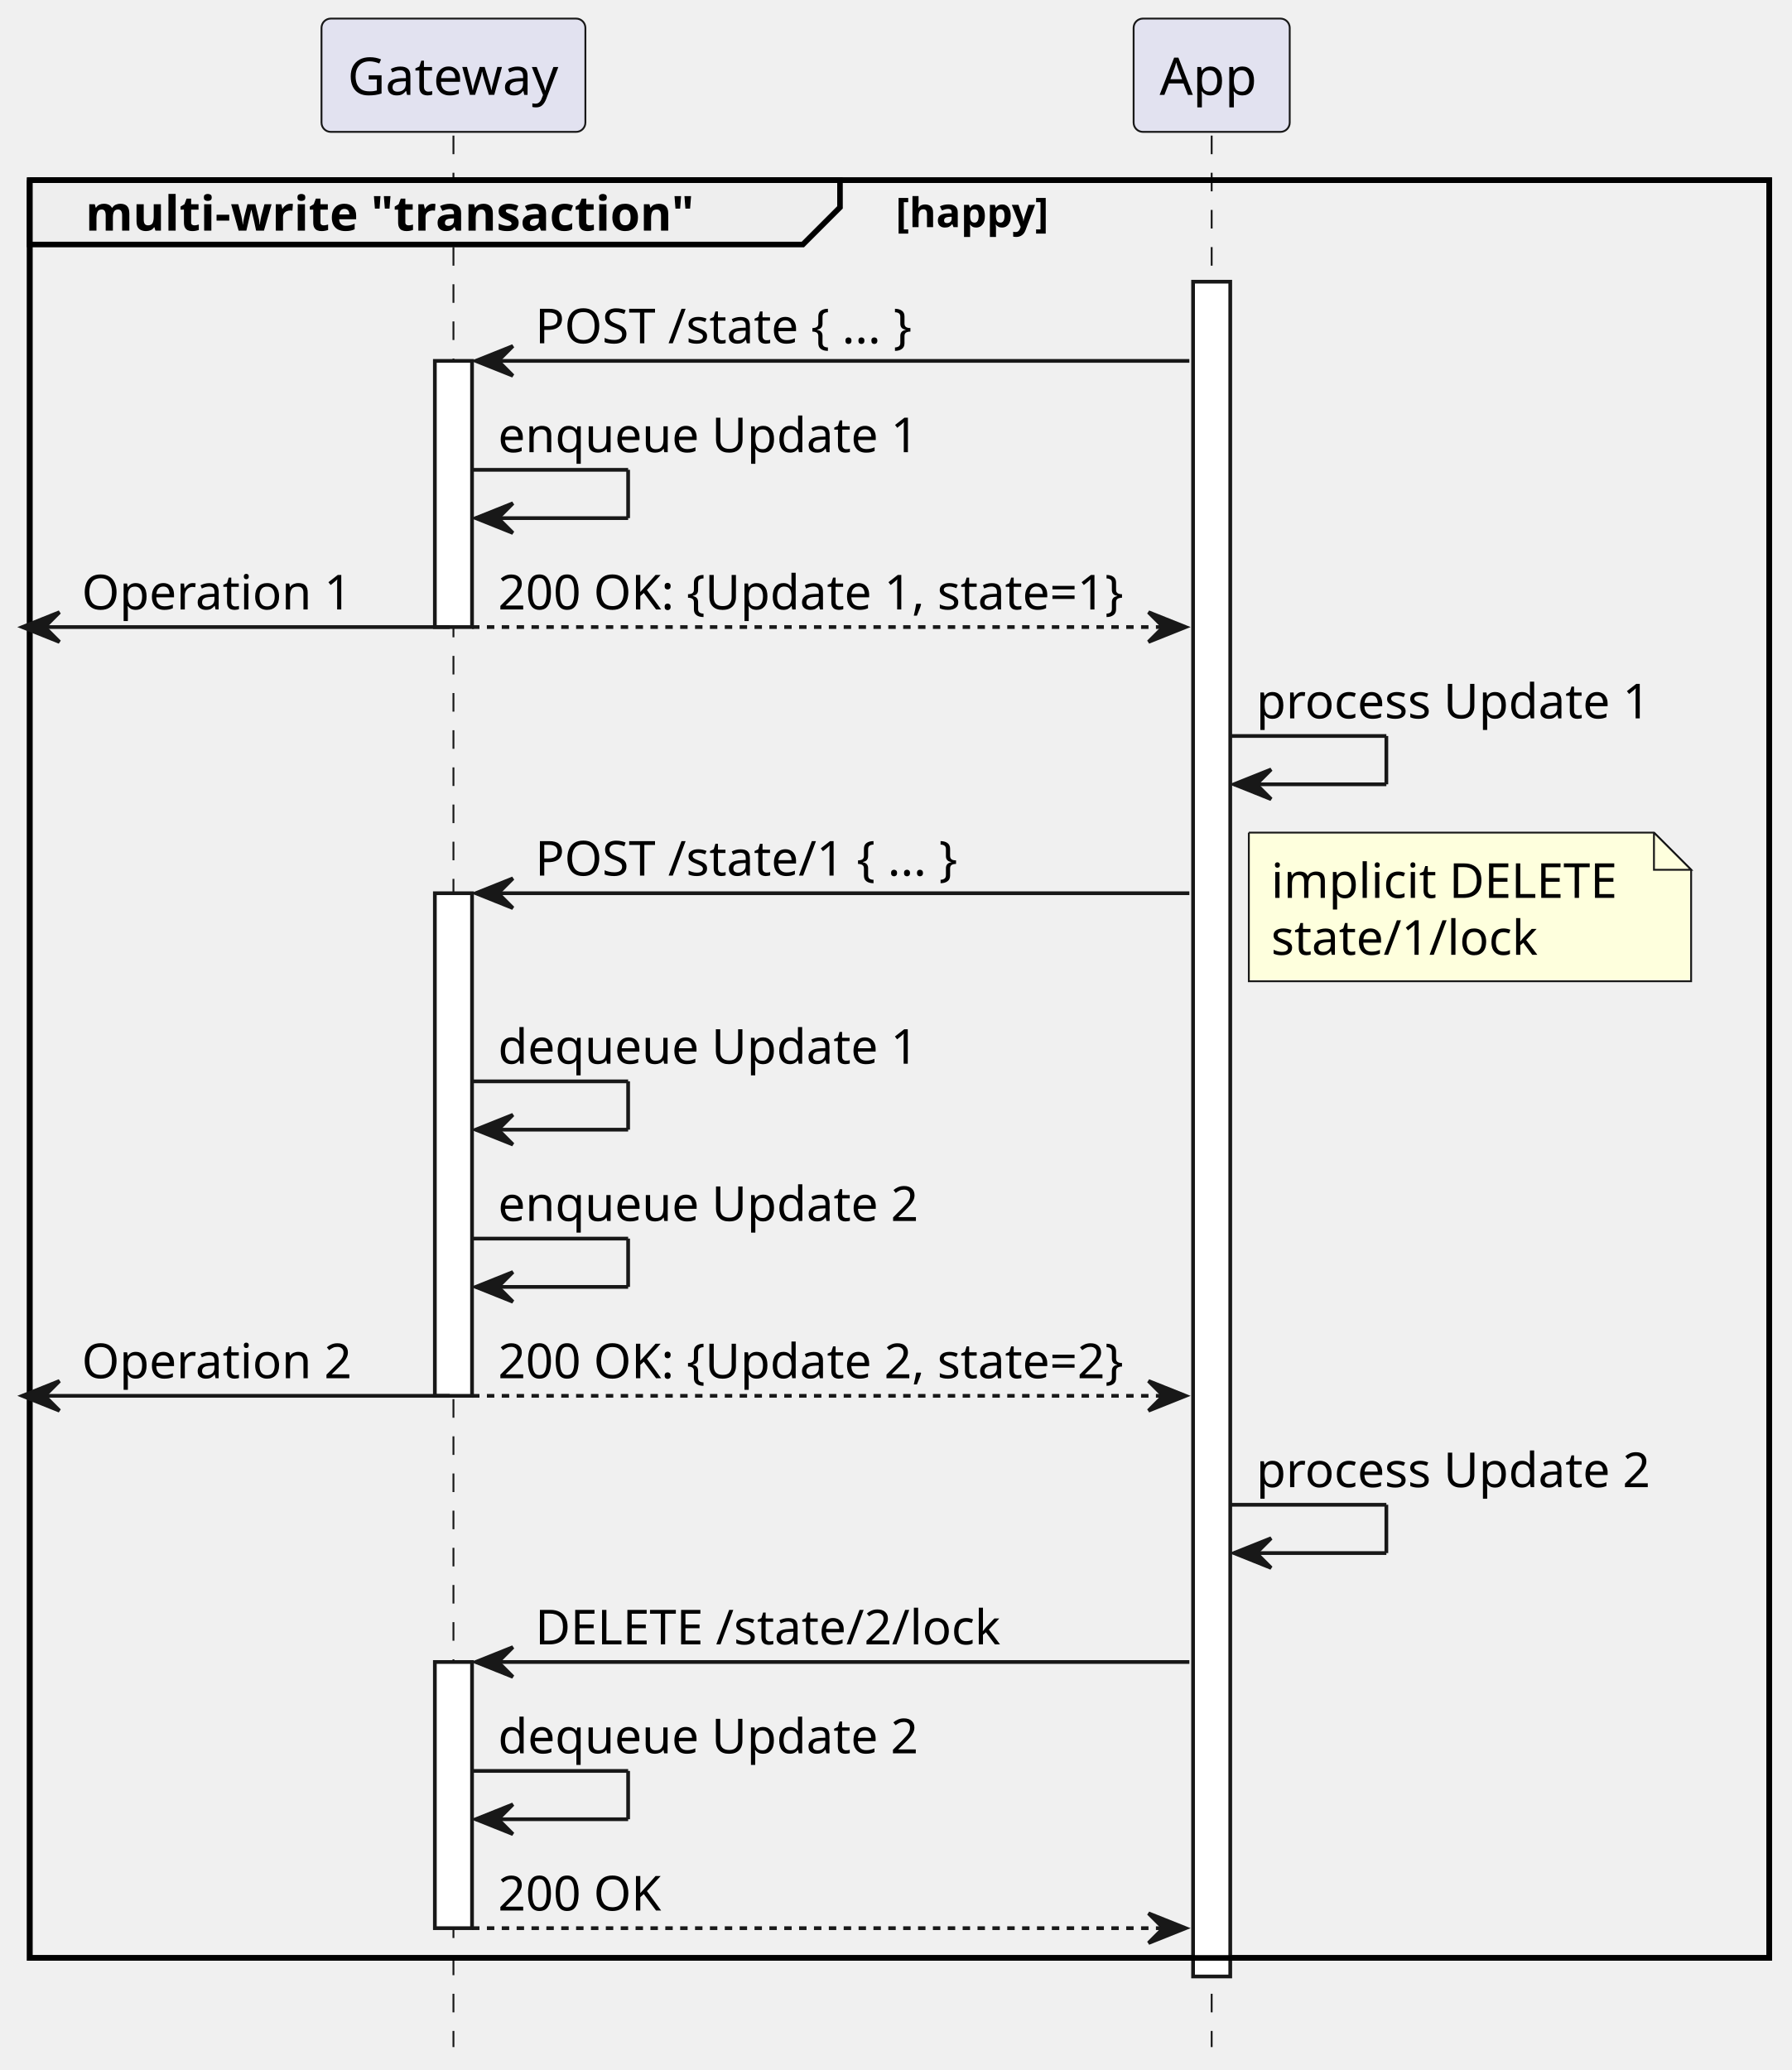
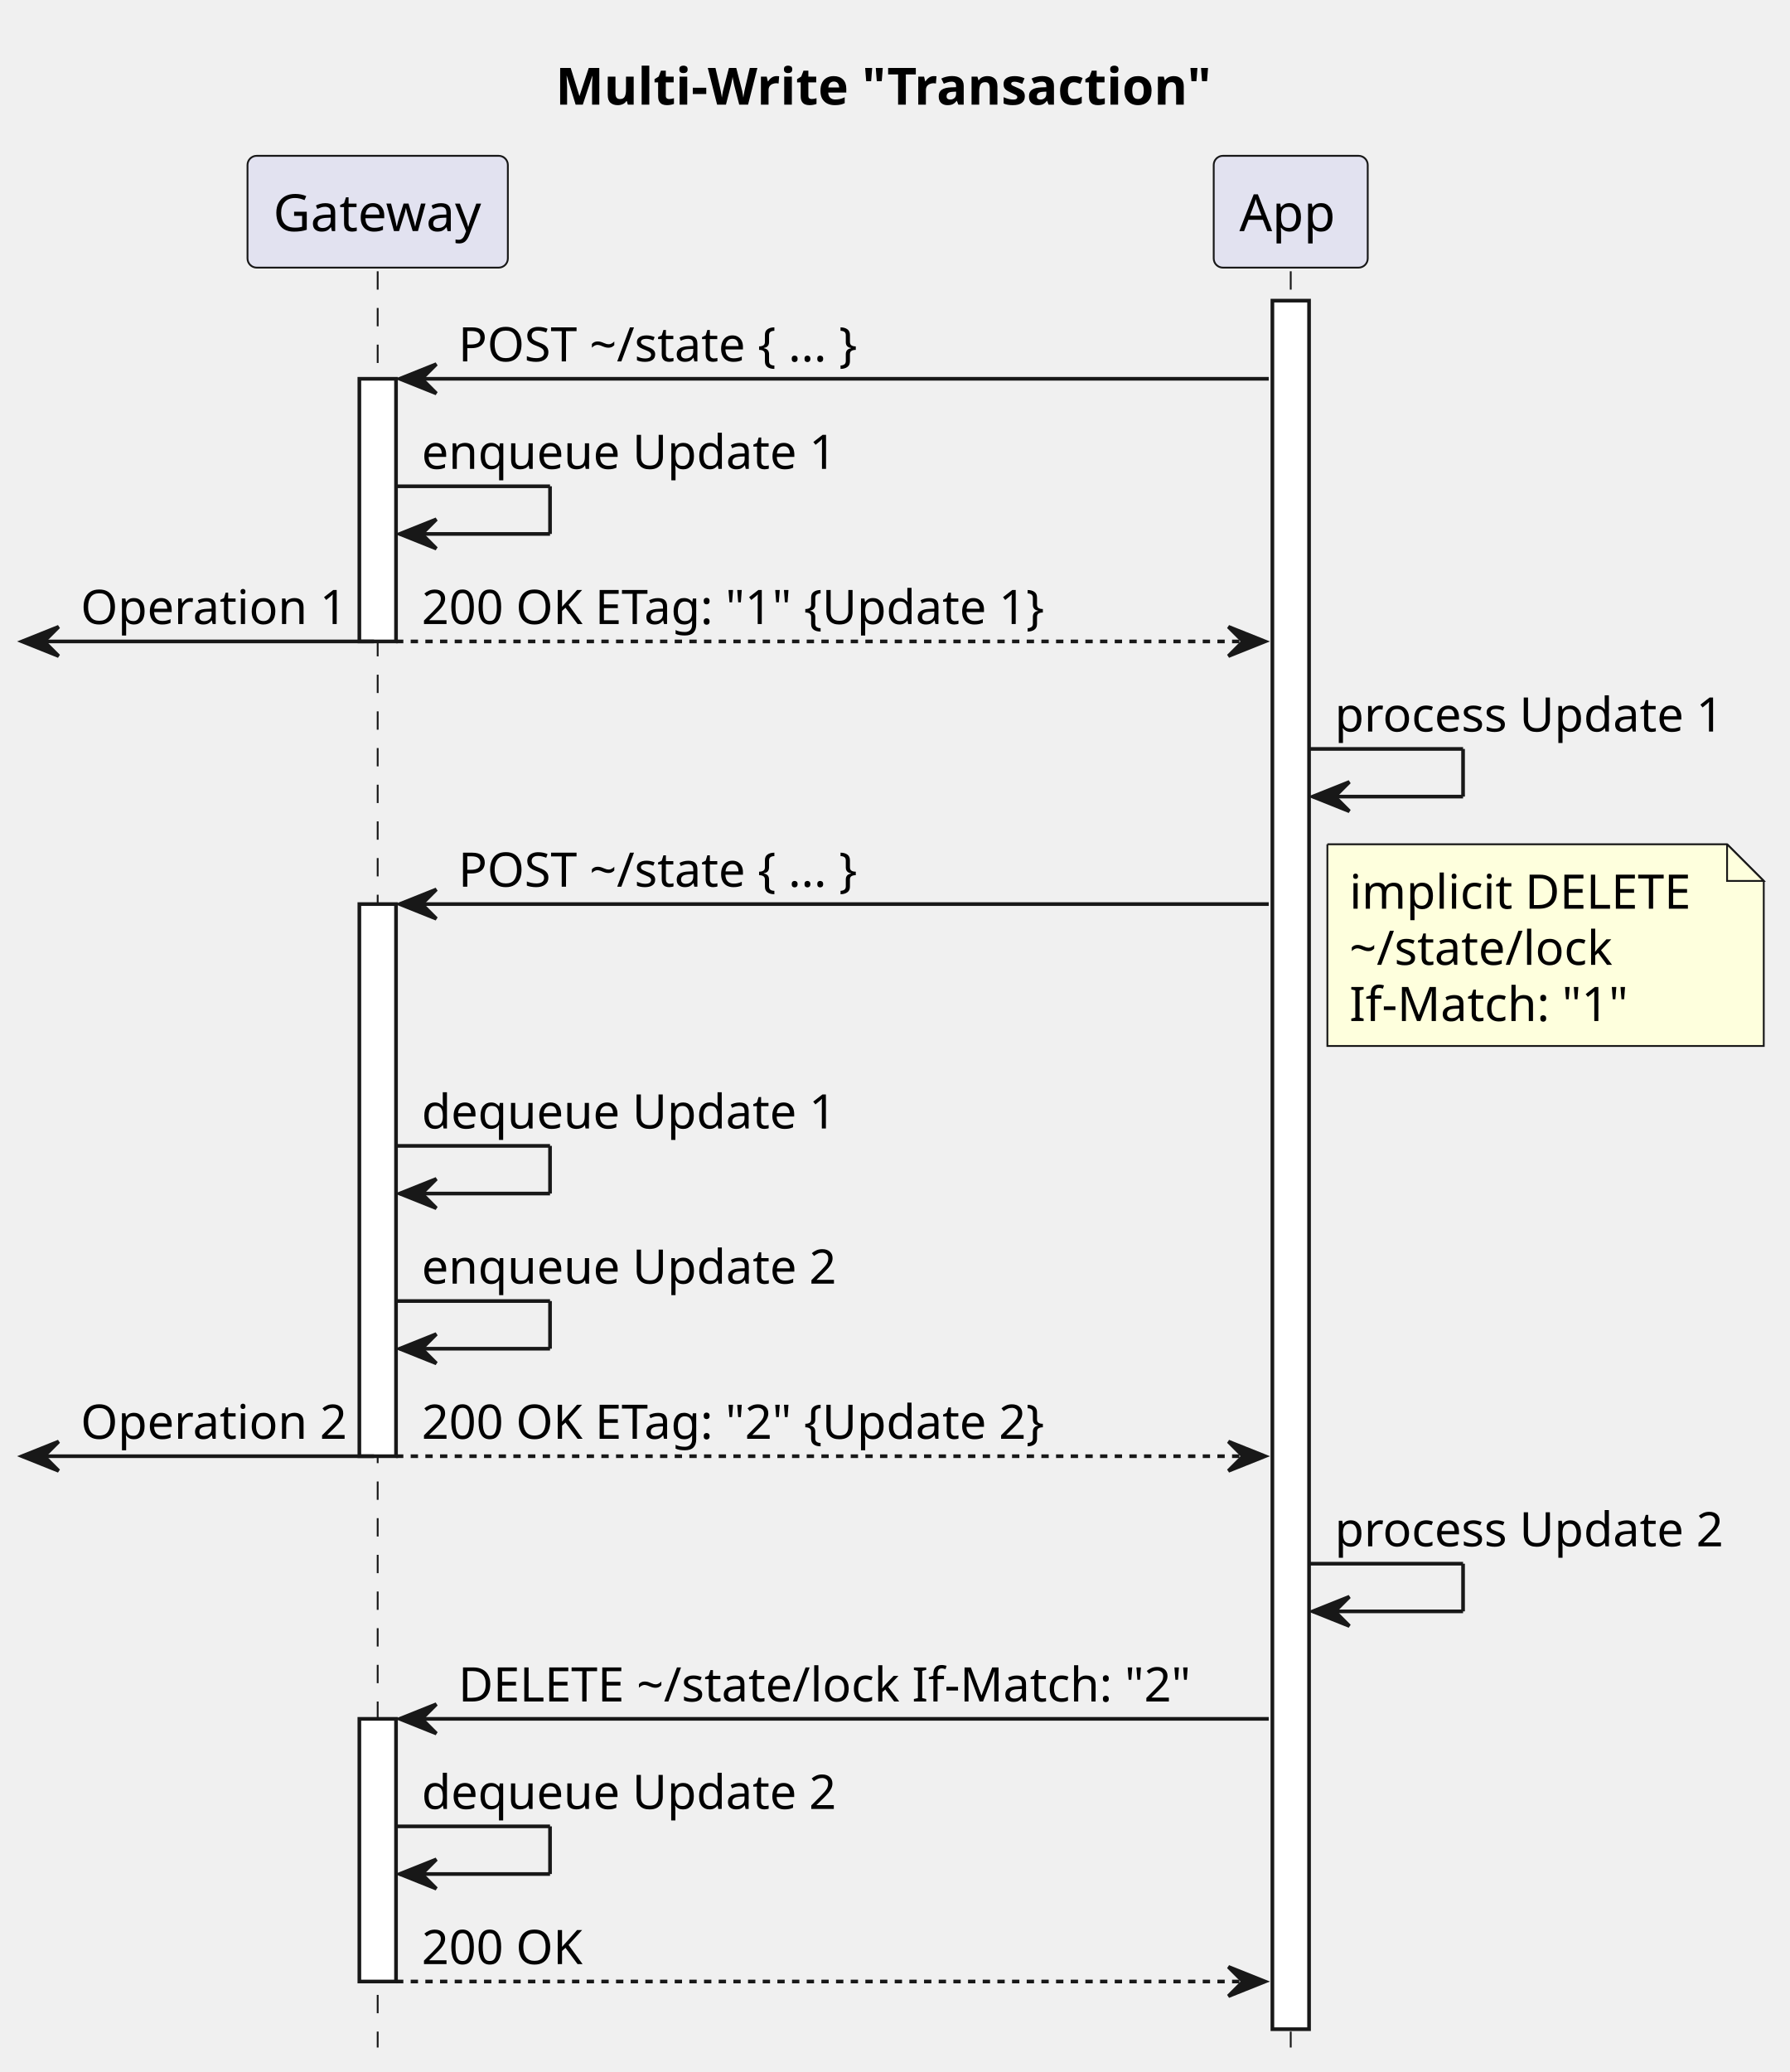
- <svg xmlns="http://www.w3.org/2000/svg" contentStyleType="text/css" height="557px" preserveAspectRatio="none" style="width:482px;height:557px;background:#FFFFFF;" version="1.1" viewBox="0 0 482 557" width="482px" zoomAndPan="magnify">
+ <svg xmlns="http://www.w3.org/2000/svg" contentStyleType="text/css" height="565px" preserveAspectRatio="none" style="width:488px;height:565px;background:#FFFFFF;" version="1.1" viewBox="0 0 488 565" width="488px" zoomAndPan="magnify">
  <defs />
  <g>
-     <rect fill="none" height="478.348" style="stroke:#000000;stroke-width:1.5;" width="468" x="8" y="48.488" />
-     <line style="stroke:#181818;stroke-width:0.5;stroke-dasharray:5.0,5.0;" x1="122" x2="122" y1="36.488" y2="550.836" />
-     <rect fill="#FFFFFF" height="71.621" style="stroke:#181818;stroke-width:1.0;" width="10" x="117" y="97.109" />
-     <rect fill="#FFFFFF" height="135.242" style="stroke:#181818;stroke-width:1.0;" width="10" x="117" y="240.352" />
-     <rect fill="#FFFFFF" height="71.621" style="stroke:#181818;stroke-width:1.0;" width="10" x="117" y="447.215" />
-     <line style="stroke:#181818;stroke-width:0.5;stroke-dasharray:5.0,5.0;" x1="326" x2="326" y1="36.488" y2="550.836" />
-     <rect fill="#FFFFFF" height="456.037" style="stroke:#181818;stroke-width:1.0;" width="10" x="321" y="75.799" />
-     <rect fill="#E2E2F0" height="30.488" rx="2.5" ry="2.5" style="stroke:#181818;stroke-width:0.5;" width="71" x="86.5" y="5" />
-     <text fill="#000000" font-family="sans-serif" font-size="14" lengthAdjust="spacing" textLength="57" x="93.5" y="25.535">Gateway</text>
-     <rect fill="#E2E2F0" height="30.488" rx="2.5" ry="2.5" style="stroke:#181818;stroke-width:0.5;" width="42" x="305" y="5" />
-     <text fill="#000000" font-family="sans-serif" font-size="14" lengthAdjust="spacing" textLength="28" x="312" y="25.535">App</text>
-     <path d="M8,48.488 L226,48.488 L226,55.799 L216,65.799 L8,65.799 L8,48.488 " fill="#EEEEEE" style="stroke:#000000;stroke-width:1.5;" />
-     <rect fill="none" height="478.348" style="stroke:#000000;stroke-width:1.5;" width="468" x="8" y="48.488" />
-     <text fill="#000000" font-family="sans-serif" font-size="13" font-weight="bold" lengthAdjust="spacing" textLength="169" x="23" y="62.057">multi-write "transaction"</text>
-     <text fill="#000000" font-family="sans-serif" font-size="11" font-weight="bold" lengthAdjust="spacing" textLength="41" x="241" y="61.123">[happy]</text>
-     <polygon fill="#181818" points="138,93.109,128,97.109,138,101.109,134,97.109" style="stroke:#181818;stroke-width:1.0;" />
-     <line style="stroke:#181818;stroke-width:1.0;" x1="132" x2="320" y1="97.109" y2="97.109" />
-     <text fill="#000000" font-family="sans-serif" font-size="13" lengthAdjust="spacing" textLength="106" x="144" y="92.367">POST /state { ... }</text>
-     <line style="stroke:#181818;stroke-width:1.0;" x1="127" x2="169" y1="126.42" y2="126.42" />
-     <line style="stroke:#181818;stroke-width:1.0;" x1="169" x2="169" y1="126.42" y2="139.42" />
-     <line style="stroke:#181818;stroke-width:1.0;" x1="128" x2="169" y1="139.42" y2="139.42" />
-     <polygon fill="#181818" points="138,135.42,128,139.42,138,143.42,134,139.42" style="stroke:#181818;stroke-width:1.0;" />
-     <text fill="#000000" font-family="sans-serif" font-size="13" lengthAdjust="spacing" textLength="113" x="134" y="121.678">enqueue Update 1</text>
-     <polygon fill="#181818" points="309,164.731,319,168.731,309,172.731,313,168.731" style="stroke:#181818;stroke-width:1.0;" />
-     <line style="stroke:#181818;stroke-width:1.0;stroke-dasharray:2.0,2.0;" x1="127" x2="315" y1="168.731" y2="168.731" />
-     <text fill="#000000" font-family="sans-serif" font-size="13" lengthAdjust="spacing" textLength="175" x="134" y="163.988">200 OK: {Update 1, state=1}</text>
-     <polygon fill="#181818" points="16,164.731,6,168.731,16,172.731,12,168.731" style="stroke:#181818;stroke-width:1.0;" />
-     <line style="stroke:#181818;stroke-width:1.0;" x1="10" x2="121" y1="168.731" y2="168.731" />
-     <text fill="#000000" font-family="sans-serif" font-size="13" lengthAdjust="spacing" textLength="74" x="22" y="163.988">Operation 1</text>
-     <line style="stroke:#181818;stroke-width:1.0;" x1="331" x2="373" y1="198.041" y2="198.041" />
-     <line style="stroke:#181818;stroke-width:1.0;" x1="373" x2="373" y1="198.041" y2="211.041" />
-     <line style="stroke:#181818;stroke-width:1.0;" x1="332" x2="373" y1="211.041" y2="211.041" />
-     <polygon fill="#181818" points="342,207.041,332,211.041,342,215.041,338,211.041" style="stroke:#181818;stroke-width:1.0;" />
-     <text fill="#000000" font-family="sans-serif" font-size="13" lengthAdjust="spacing" textLength="109" x="338" y="193.299">process Update 1</text>
-     <polygon fill="#181818" points="138,236.352,128,240.352,138,244.352,134,240.352" style="stroke:#181818;stroke-width:1.0;" />
-     <line style="stroke:#181818;stroke-width:1.0;" x1="132" x2="320" y1="240.352" y2="240.352" />
-     <text fill="#000000" font-family="sans-serif" font-size="13" lengthAdjust="spacing" textLength="121" x="144" y="235.609">POST /state/1 { ... }</text>
-     <path d="M336,224.041 L336,264.041 L455,264.041 L455,234.041 L445,224.041 L336,224.041 " fill="#FEFFDD" style="stroke:#181818;stroke-width:0.5;" />
-     <path d="M445,224.041 L445,234.041 L455,234.041 L445,224.041 " fill="#FEFFDD" style="stroke:#181818;stroke-width:0.5;" />
-     <text fill="#000000" font-family="sans-serif" font-size="13" lengthAdjust="spacing" textLength="98" x="342" y="241.609">implicit DELETE</text>
-     <text fill="#000000" font-family="sans-serif" font-size="13" lengthAdjust="spacing" textLength="80" x="342" y="256.92">state/1/lock</text>
-     <line style="stroke:#181818;stroke-width:1.0;" x1="127" x2="169" y1="290.973" y2="290.973" />
-     <line style="stroke:#181818;stroke-width:1.0;" x1="169" x2="169" y1="290.973" y2="303.973" />
-     <line style="stroke:#181818;stroke-width:1.0;" x1="128" x2="169" y1="303.973" y2="303.973" />
-     <polygon fill="#181818" points="138,299.973,128,303.973,138,307.973,134,303.973" style="stroke:#181818;stroke-width:1.0;" />
-     <text fill="#000000" font-family="sans-serif" font-size="13" lengthAdjust="spacing" textLength="113" x="134" y="286.231">dequeue Update 1</text>
-     <line style="stroke:#181818;stroke-width:1.0;" x1="127" x2="169" y1="333.283" y2="333.283" />
-     <line style="stroke:#181818;stroke-width:1.0;" x1="169" x2="169" y1="333.283" y2="346.283" />
-     <line style="stroke:#181818;stroke-width:1.0;" x1="128" x2="169" y1="346.283" y2="346.283" />
-     <polygon fill="#181818" points="138,342.283,128,346.283,138,350.283,134,346.283" style="stroke:#181818;stroke-width:1.0;" />
-     <text fill="#000000" font-family="sans-serif" font-size="13" lengthAdjust="spacing" textLength="113" x="134" y="328.541">enqueue Update 2</text>
-     <polygon fill="#181818" points="309,371.594,319,375.594,309,379.594,313,375.594" style="stroke:#181818;stroke-width:1.0;" />
-     <line style="stroke:#181818;stroke-width:1.0;stroke-dasharray:2.0,2.0;" x1="127" x2="315" y1="375.594" y2="375.594" />
-     <text fill="#000000" font-family="sans-serif" font-size="13" lengthAdjust="spacing" textLength="175" x="134" y="370.852">200 OK: {Update 2, state=2}</text>
-     <polygon fill="#181818" points="16,371.594,6,375.594,16,379.594,12,375.594" style="stroke:#181818;stroke-width:1.0;" />
-     <line style="stroke:#181818;stroke-width:1.0;" x1="10" x2="121" y1="375.594" y2="375.594" />
-     <text fill="#000000" font-family="sans-serif" font-size="13" lengthAdjust="spacing" textLength="74" x="22" y="370.852">Operation 2</text>
-     <line style="stroke:#181818;stroke-width:1.0;" x1="331" x2="373" y1="404.904" y2="404.904" />
-     <line style="stroke:#181818;stroke-width:1.0;" x1="373" x2="373" y1="404.904" y2="417.904" />
-     <line style="stroke:#181818;stroke-width:1.0;" x1="332" x2="373" y1="417.904" y2="417.904" />
-     <polygon fill="#181818" points="342,413.904,332,417.904,342,421.904,338,417.904" style="stroke:#181818;stroke-width:1.0;" />
-     <text fill="#000000" font-family="sans-serif" font-size="13" lengthAdjust="spacing" textLength="109" x="338" y="400.162">process Update 2</text>
-     <polygon fill="#181818" points="138,443.215,128,447.215,138,451.215,134,447.215" style="stroke:#181818;stroke-width:1.0;" />
-     <line style="stroke:#181818;stroke-width:1.0;" x1="132" x2="320" y1="447.215" y2="447.215" />
-     <text fill="#000000" font-family="sans-serif" font-size="13" lengthAdjust="spacing" textLength="137" x="144" y="442.473">DELETE /state/2/lock</text>
-     <line style="stroke:#181818;stroke-width:1.0;" x1="127" x2="169" y1="476.525" y2="476.525" />
-     <line style="stroke:#181818;stroke-width:1.0;" x1="169" x2="169" y1="476.525" y2="489.525" />
-     <line style="stroke:#181818;stroke-width:1.0;" x1="128" x2="169" y1="489.525" y2="489.525" />
-     <polygon fill="#181818" points="138,485.525,128,489.525,138,493.525,134,489.525" style="stroke:#181818;stroke-width:1.0;" />
-     <text fill="#000000" font-family="sans-serif" font-size="13" lengthAdjust="spacing" textLength="113" x="134" y="471.783">dequeue Update 2</text>
-     <polygon fill="#181818" points="309,514.836,319,518.836,309,522.836,313,518.836" style="stroke:#181818;stroke-width:1.0;" />
-     <line style="stroke:#181818;stroke-width:1.0;stroke-dasharray:2.0,2.0;" x1="127" x2="315" y1="518.836" y2="518.836" />
-     <text fill="#000000" font-family="sans-serif" font-size="13" lengthAdjust="spacing" textLength="46" x="134" y="514.094">200 OK</text>
+     <rect fill="none" height="26.488" id="_title" style="stroke:none;stroke-width:1.0;" width="197" x="146.5" y="10" />
+     <text fill="#000000" font-family="sans-serif" font-size="14" font-weight="bold" lengthAdjust="spacing" textLength="187" x="151.5" y="28.535">Multi-Write "Transaction"</text>
+     <line style="stroke:#181818;stroke-width:0.5;stroke-dasharray:5.0,5.0;" x1="103" x2="103" y1="73.977" y2="558.324" />
+     <rect fill="#FFFFFF" height="71.621" style="stroke:#181818;stroke-width:1.0;" width="10" x="98" y="103.287" />
+     <rect fill="#FFFFFF" height="150.553" style="stroke:#181818;stroke-width:1.0;" width="10" x="98" y="246.529" />
+     <rect fill="#FFFFFF" height="71.621" style="stroke:#181818;stroke-width:1.0;" width="10" x="98" y="468.703" />
+     <line style="stroke:#181818;stroke-width:0.5;stroke-dasharray:5.0,5.0;" x1="352" x2="352" y1="73.977" y2="558.324" />
+     <rect fill="#FFFFFF" height="471.348" style="stroke:#181818;stroke-width:1.0;" width="10" x="347" y="81.977" />
+     <rect fill="#E2E2F0" height="30.488" rx="2.5" ry="2.5" style="stroke:#181818;stroke-width:0.5;" width="71" x="67.5" y="42.488" />
+     <text fill="#000000" font-family="sans-serif" font-size="14" lengthAdjust="spacing" textLength="57" x="74.5" y="63.023">Gateway</text>
+     <rect fill="#E2E2F0" height="30.488" rx="2.5" ry="2.5" style="stroke:#181818;stroke-width:0.5;" width="42" x="331" y="42.488" />
+     <text fill="#000000" font-family="sans-serif" font-size="14" lengthAdjust="spacing" textLength="28" x="338" y="63.023">App</text>
+     <polygon fill="#181818" points="119,99.287,109,103.287,119,107.287,115,103.287" style="stroke:#181818;stroke-width:1.0;" />
+     <line style="stroke:#181818;stroke-width:1.0;" x1="113" x2="346" y1="103.287" y2="103.287" />
+     <text fill="#000000" font-family="sans-serif" font-size="13" lengthAdjust="spacing" textLength="114" x="125" y="98.545">POST ~/state { ... }</text>
+     <line style="stroke:#181818;stroke-width:1.0;" x1="108" x2="150" y1="132.598" y2="132.598" />
+     <line style="stroke:#181818;stroke-width:1.0;" x1="150" x2="150" y1="132.598" y2="145.598" />
+     <line style="stroke:#181818;stroke-width:1.0;" x1="109" x2="150" y1="145.598" y2="145.598" />
+     <polygon fill="#181818" points="119,141.598,109,145.598,119,149.598,115,145.598" style="stroke:#181818;stroke-width:1.0;" />
+     <text fill="#000000" font-family="sans-serif" font-size="13" lengthAdjust="spacing" textLength="113" x="115" y="127.856">enqueue Update 1</text>
+     <polygon fill="#181818" points="335,170.908,345,174.908,335,178.908,339,174.908" style="stroke:#181818;stroke-width:1.0;" />
+     <line style="stroke:#181818;stroke-width:1.0;stroke-dasharray:2.0,2.0;" x1="108" x2="341" y1="174.908" y2="174.908" />
+     <text fill="#000000" font-family="sans-serif" font-size="13" lengthAdjust="spacing" textLength="174" x="115" y="170.166">200 OK ETag: "1" {Update 1}</text>
+     <polygon fill="#181818" points="16,170.908,6,174.908,16,178.908,12,174.908" style="stroke:#181818;stroke-width:1.0;" />
+     <line style="stroke:#181818;stroke-width:1.0;" x1="10" x2="102" y1="174.908" y2="174.908" />
+     <text fill="#000000" font-family="sans-serif" font-size="13" lengthAdjust="spacing" textLength="74" x="22" y="170.166">Operation 1</text>
+     <line style="stroke:#181818;stroke-width:1.0;" x1="357" x2="399" y1="204.219" y2="204.219" />
+     <line style="stroke:#181818;stroke-width:1.0;" x1="399" x2="399" y1="204.219" y2="217.219" />
+     <line style="stroke:#181818;stroke-width:1.0;" x1="358" x2="399" y1="217.219" y2="217.219" />
+     <polygon fill="#181818" points="368,213.219,358,217.219,368,221.219,364,217.219" style="stroke:#181818;stroke-width:1.0;" />
+     <text fill="#000000" font-family="sans-serif" font-size="13" lengthAdjust="spacing" textLength="109" x="364" y="199.477">process Update 1</text>
+     <polygon fill="#181818" points="119,242.529,109,246.529,119,250.529,115,246.529" style="stroke:#181818;stroke-width:1.0;" />
+     <line style="stroke:#181818;stroke-width:1.0;" x1="113" x2="346" y1="246.529" y2="246.529" />
+     <text fill="#000000" font-family="sans-serif" font-size="13" lengthAdjust="spacing" textLength="114" x="125" y="241.787">POST ~/state { ... }</text>
+     <path d="M362,230.219 L362,285.219 L481,285.219 L481,240.219 L471,230.219 L362,230.219 " fill="#FEFFDD" style="stroke:#181818;stroke-width:0.5;" />
+     <path d="M471,230.219 L471,240.219 L481,240.219 L471,230.219 " fill="#FEFFDD" style="stroke:#181818;stroke-width:0.5;" />
+     <text fill="#000000" font-family="sans-serif" font-size="13" lengthAdjust="spacing" textLength="98" x="368" y="247.787">implicit DELETE</text>
+     <text fill="#000000" font-family="sans-serif" font-size="13" lengthAdjust="spacing" textLength="80" x="368" y="263.098">~/state/lock</text>
+     <text fill="#000000" font-family="sans-serif" font-size="13" lengthAdjust="spacing" textLength="81" x="368" y="278.408">If-Match: "1"</text>
+     <line style="stroke:#181818;stroke-width:1.0;" x1="108" x2="150" y1="312.461" y2="312.461" />
+     <line style="stroke:#181818;stroke-width:1.0;" x1="150" x2="150" y1="312.461" y2="325.461" />
+     <line style="stroke:#181818;stroke-width:1.0;" x1="109" x2="150" y1="325.461" y2="325.461" />
+     <polygon fill="#181818" points="119,321.461,109,325.461,119,329.461,115,325.461" style="stroke:#181818;stroke-width:1.0;" />
+     <text fill="#000000" font-family="sans-serif" font-size="13" lengthAdjust="spacing" textLength="113" x="115" y="307.719">dequeue Update 1</text>
+     <line style="stroke:#181818;stroke-width:1.0;" x1="108" x2="150" y1="354.772" y2="354.772" />
+     <line style="stroke:#181818;stroke-width:1.0;" x1="150" x2="150" y1="354.772" y2="367.772" />
+     <line style="stroke:#181818;stroke-width:1.0;" x1="109" x2="150" y1="367.772" y2="367.772" />
+     <polygon fill="#181818" points="119,363.772,109,367.772,119,371.772,115,367.772" style="stroke:#181818;stroke-width:1.0;" />
+     <text fill="#000000" font-family="sans-serif" font-size="13" lengthAdjust="spacing" textLength="113" x="115" y="350.029">enqueue Update 2</text>
+     <polygon fill="#181818" points="335,393.082,345,397.082,335,401.082,339,397.082" style="stroke:#181818;stroke-width:1.0;" />
+     <line style="stroke:#181818;stroke-width:1.0;stroke-dasharray:2.0,2.0;" x1="108" x2="341" y1="397.082" y2="397.082" />
+     <text fill="#000000" font-family="sans-serif" font-size="13" lengthAdjust="spacing" textLength="174" x="115" y="392.34">200 OK ETag: "2" {Update 2}</text>
+     <polygon fill="#181818" points="16,393.082,6,397.082,16,401.082,12,397.082" style="stroke:#181818;stroke-width:1.0;" />
+     <line style="stroke:#181818;stroke-width:1.0;" x1="10" x2="102" y1="397.082" y2="397.082" />
+     <text fill="#000000" font-family="sans-serif" font-size="13" lengthAdjust="spacing" textLength="74" x="22" y="392.34">Operation 2</text>
+     <line style="stroke:#181818;stroke-width:1.0;" x1="357" x2="399" y1="426.393" y2="426.393" />
+     <line style="stroke:#181818;stroke-width:1.0;" x1="399" x2="399" y1="426.393" y2="439.393" />
+     <line style="stroke:#181818;stroke-width:1.0;" x1="358" x2="399" y1="439.393" y2="439.393" />
+     <polygon fill="#181818" points="368,435.393,358,439.393,368,443.393,364,439.393" style="stroke:#181818;stroke-width:1.0;" />
+     <text fill="#000000" font-family="sans-serif" font-size="13" lengthAdjust="spacing" textLength="109" x="364" y="421.65">process Update 2</text>
+     <polygon fill="#181818" points="119,464.703,109,468.703,119,472.703,115,468.703" style="stroke:#181818;stroke-width:1.0;" />
+     <line style="stroke:#181818;stroke-width:1.0;" x1="113" x2="346" y1="468.703" y2="468.703" />
+     <text fill="#000000" font-family="sans-serif" font-size="13" lengthAdjust="spacing" textLength="215" x="125" y="463.961">DELETE ~/state/lock If-Match: "2"</text>
+     <line style="stroke:#181818;stroke-width:1.0;" x1="108" x2="150" y1="498.014" y2="498.014" />
+     <line style="stroke:#181818;stroke-width:1.0;" x1="150" x2="150" y1="498.014" y2="511.014" />
+     <line style="stroke:#181818;stroke-width:1.0;" x1="109" x2="150" y1="511.014" y2="511.014" />
+     <polygon fill="#181818" points="119,507.014,109,511.014,119,515.014,115,511.014" style="stroke:#181818;stroke-width:1.0;" />
+     <text fill="#000000" font-family="sans-serif" font-size="13" lengthAdjust="spacing" textLength="113" x="115" y="493.272">dequeue Update 2</text>
+     <polygon fill="#181818" points="335,536.324,345,540.324,335,544.324,339,540.324" style="stroke:#181818;stroke-width:1.0;" />
+     <line style="stroke:#181818;stroke-width:1.0;stroke-dasharray:2.0,2.0;" x1="108" x2="341" y1="540.324" y2="540.324" />
+     <text fill="#000000" font-family="sans-serif" font-size="13" lengthAdjust="spacing" textLength="46" x="115" y="535.582">200 OK</text>
  </g>
</svg>
